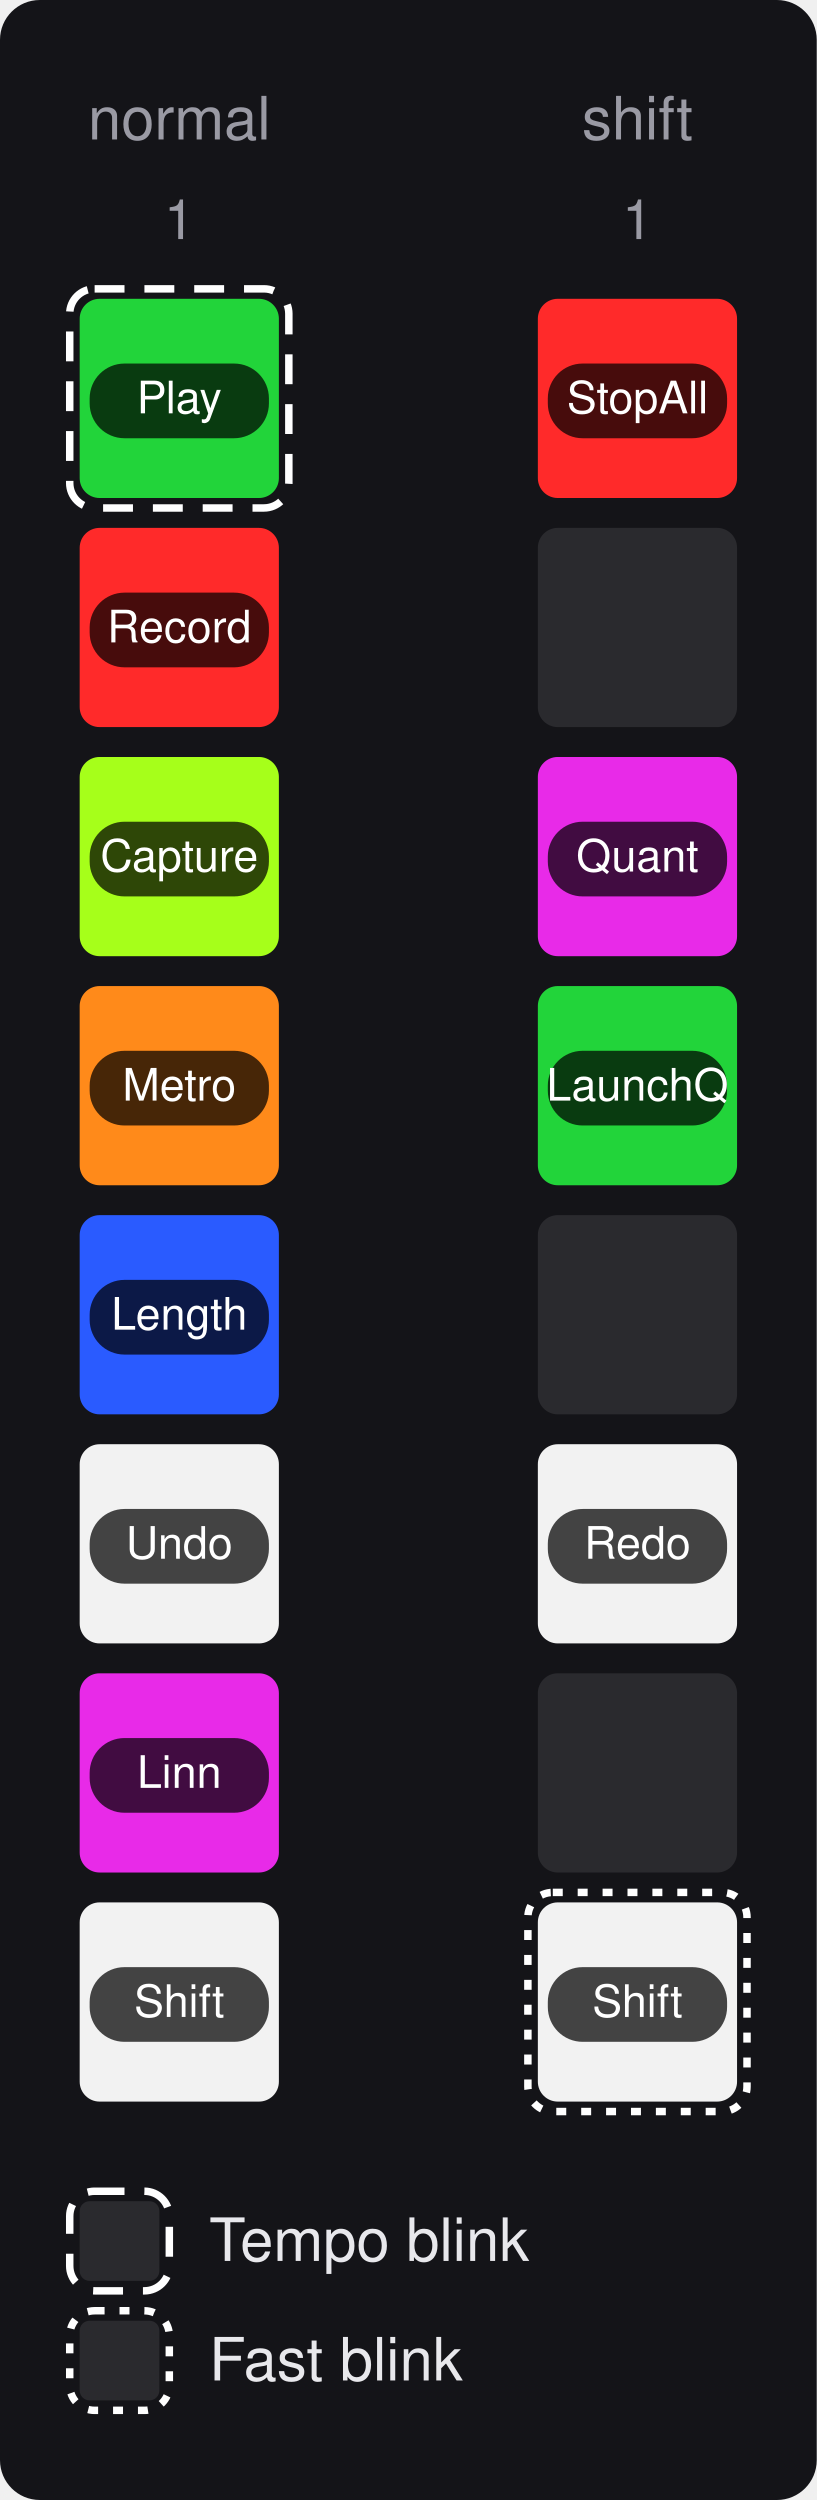
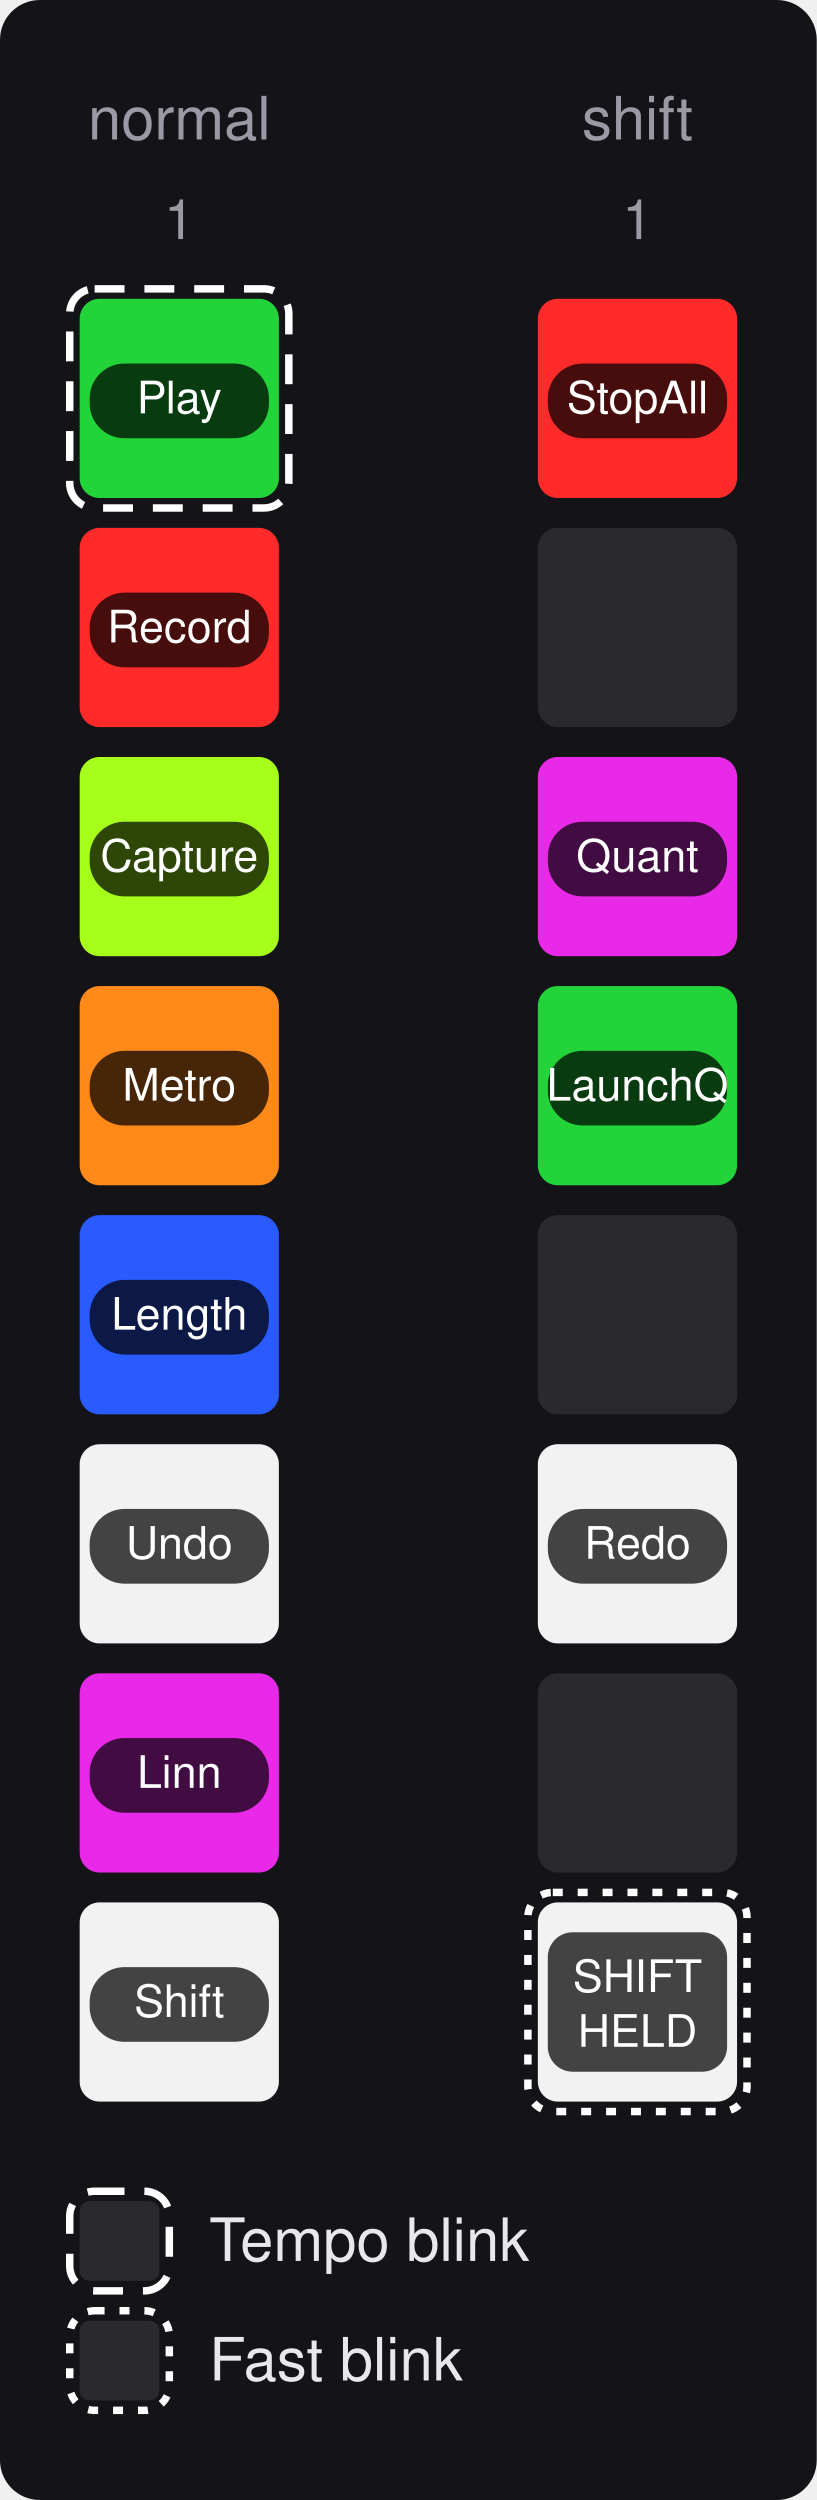
<svg xmlns="http://www.w3.org/2000/svg" width="164" height="502" viewBox="0 0 164 502" font-family="Helvetica, Arial, sans-serif">
  <rect x="0" y="0" width="164" height="502" rx="8" fill="#141418" />
  <text x="36" y="28" font-size="12" fill="#9a9aa4" text-anchor="middle">normal</text>
  <text x="36" y="48" font-size="11" fill="#9a9aa4" text-anchor="middle">1</text>
  <rect x="16" y="60" width="40" height="40" rx="4" fill="#22d43a" />
  <rect x="14" y="58" width="44" height="44" rx="5" fill="none" stroke="#ffffff" stroke-width="1.5" stroke-dasharray="6 4" />
  <rect x="16" y="106" width="40" height="40" rx="4" fill="#ff2a2a" />
  <rect x="16" y="152" width="40" height="40" rx="4" fill="#a6ff1a" />
  <rect x="16" y="198" width="40" height="40" rx="4" fill="#ff8a1a" />
  <rect x="16" y="244" width="40" height="40" rx="4" fill="#2a5bff" />
  <rect x="16" y="290" width="40" height="40" rx="4" fill="#f2f2f2" />
  <rect x="16" y="336" width="40" height="40" rx="4" fill="#e82ae8" />
  <rect x="16" y="382" width="40" height="40" rx="4" fill="#f2f2f2" />
  <rect x="18" y="73" width="36" height="15" rx="7" fill="#000000" fill-opacity="0.72" />
  <text x="36" y="83" font-size="9" fill="#ffffff" text-anchor="middle">Play</text>
  <rect x="18" y="119" width="36" height="15" rx="7" fill="#000000" fill-opacity="0.72" />
  <text x="36" y="129" font-size="9" fill="#ffffff" text-anchor="middle">Record</text>
  <rect x="18" y="165" width="36" height="15" rx="7" fill="#000000" fill-opacity="0.72" />
  <text x="36" y="175" font-size="9" fill="#ffffff" text-anchor="middle">Capture</text>
  <rect x="18" y="211" width="36" height="15" rx="7" fill="#000000" fill-opacity="0.72" />
  <text x="36" y="221" font-size="9" fill="#ffffff" text-anchor="middle">Metro</text>
  <rect x="18" y="257" width="36" height="15" rx="7" fill="#000000" fill-opacity="0.72" />
  <text x="36" y="267" font-size="9" fill="#ffffff" text-anchor="middle">Length</text>
  <rect x="18" y="303" width="36" height="15" rx="7" fill="#000000" fill-opacity="0.72" />
  <text x="36" y="313" font-size="9" fill="#ffffff" text-anchor="middle">Undo</text>
  <rect x="18" y="349" width="36" height="15" rx="7" fill="#000000" fill-opacity="0.72" />
  <text x="36" y="359" font-size="9" fill="#ffffff" text-anchor="middle">Linn</text>
  <rect x="18" y="395" width="36" height="15" rx="7" fill="#000000" fill-opacity="0.72" />
  <text x="36" y="405" font-size="9" fill="#ffffff" text-anchor="middle">Shift</text>
  <text x="128" y="28" font-size="12" fill="#9a9aa4" text-anchor="middle">shift</text>
  <text x="128" y="48" font-size="11" fill="#9a9aa4" text-anchor="middle">1</text>
  <rect x="108" y="60" width="40" height="40" rx="4" fill="#ff2a2a" />
  <rect x="108" y="106" width="40" height="40" rx="4" fill="#2a2a2e" />
  <rect x="108" y="152" width="40" height="40" rx="4" fill="#e82ae8" />
  <rect x="108" y="198" width="40" height="40" rx="4" fill="#22d43a" />
  <rect x="108" y="244" width="40" height="40" rx="4" fill="#2a2a2e" />
  <rect x="108" y="290" width="40" height="40" rx="4" fill="#f2f2f2" />
  <rect x="108" y="336" width="40" height="40" rx="4" fill="#2a2a2e" />
  <rect x="108" y="382" width="40" height="40" rx="4" fill="#f2f2f2" />
  <rect x="106" y="380" width="44" height="44" rx="5" fill="none" stroke="#ffffff" stroke-width="1.5" stroke-dasharray="2 3" />
  <rect x="110" y="73" width="36" height="15" rx="7" fill="#000000" fill-opacity="0.72" />
  <text x="128" y="83" font-size="9" fill="#ffffff" text-anchor="middle">StopAll</text>
  <rect x="110" y="165" width="36" height="15" rx="7" fill="#000000" fill-opacity="0.72" />
  <text x="128" y="175" font-size="9" fill="#ffffff" text-anchor="middle">Quant</text>
  <rect x="110" y="211" width="36" height="15" rx="7" fill="#000000" fill-opacity="0.72" />
  <text x="128" y="221" font-size="9" fill="#ffffff" text-anchor="middle">LaunchQ</text>
  <rect x="110" y="303" width="36" height="15" rx="7" fill="#000000" fill-opacity="0.72" />
  <text x="128" y="313" font-size="9" fill="#ffffff" text-anchor="middle">Redo</text>
-   <rect x="110" y="395" width="36" height="15" rx="7" fill="#000000" fill-opacity="0.72" />
-   <text x="128" y="405" font-size="9" fill="#ffffff" text-anchor="middle">Shift</text>
+   <rect x="110" y="388" width="36" height="28" rx="5" fill="#000000" fill-opacity="0.72" />
+   <text x="128" y="400" font-size="9" fill="#ffffff" text-anchor="middle">SHIFT</text>
+   <text x="128" y="411" font-size="9" fill="#ffffff" text-anchor="middle">HELD</text>
  <rect x="16" y="442" width="16" height="16" rx="2" fill="#2a2a2e" />
  <rect x="14" y="440" width="20" height="20" rx="5" fill="none" stroke="#ffffff" stroke-width="1.5" stroke-dasharray="6 4" />
  <text x="42" y="454" font-size="12" fill="#e8e8ec">Tempo blink</text>
  <rect x="16" y="466" width="16" height="16" rx="2" fill="#2a2a2e" />
  <rect x="14" y="464" width="20" height="20" rx="5" fill="none" stroke="#ffffff" stroke-width="1.5" stroke-dasharray="2 3" />
  <text x="42" y="478" font-size="12" fill="#e8e8ec">Fast blink</text>
</svg>
